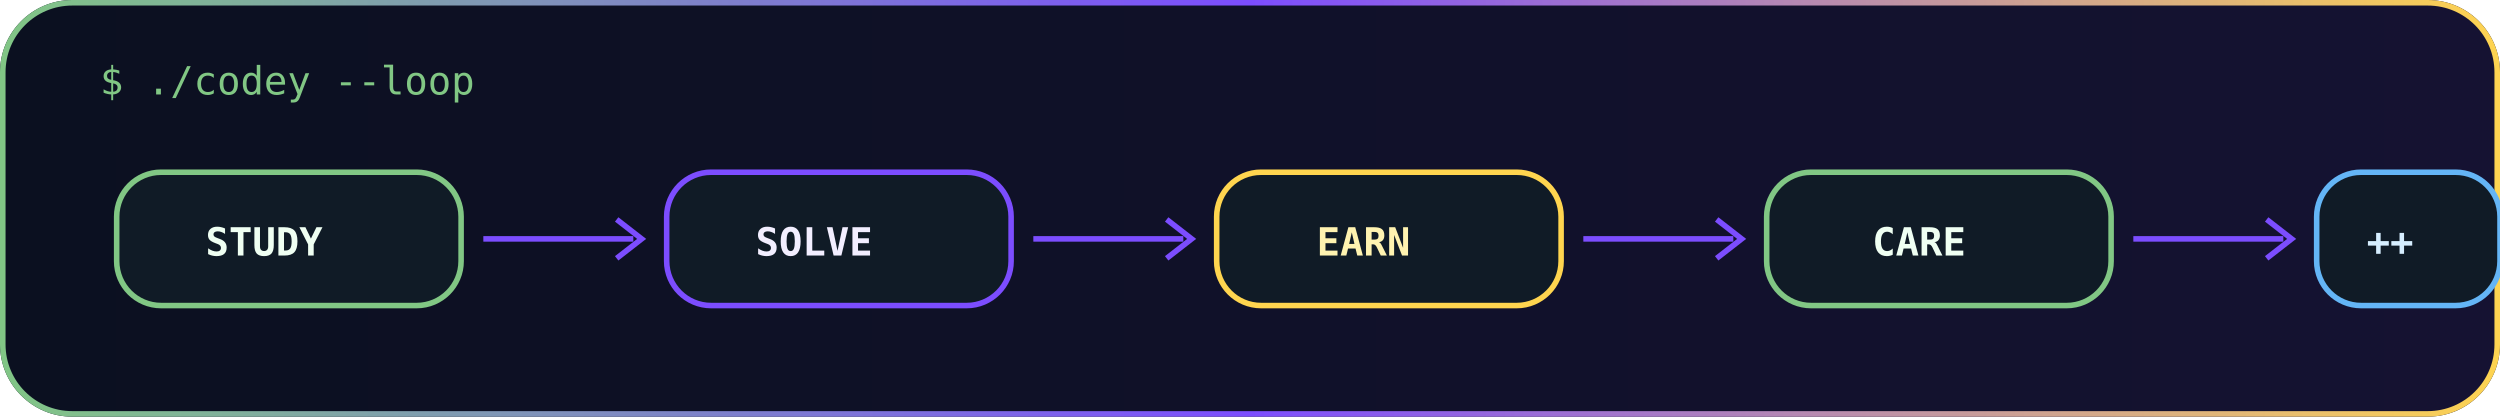
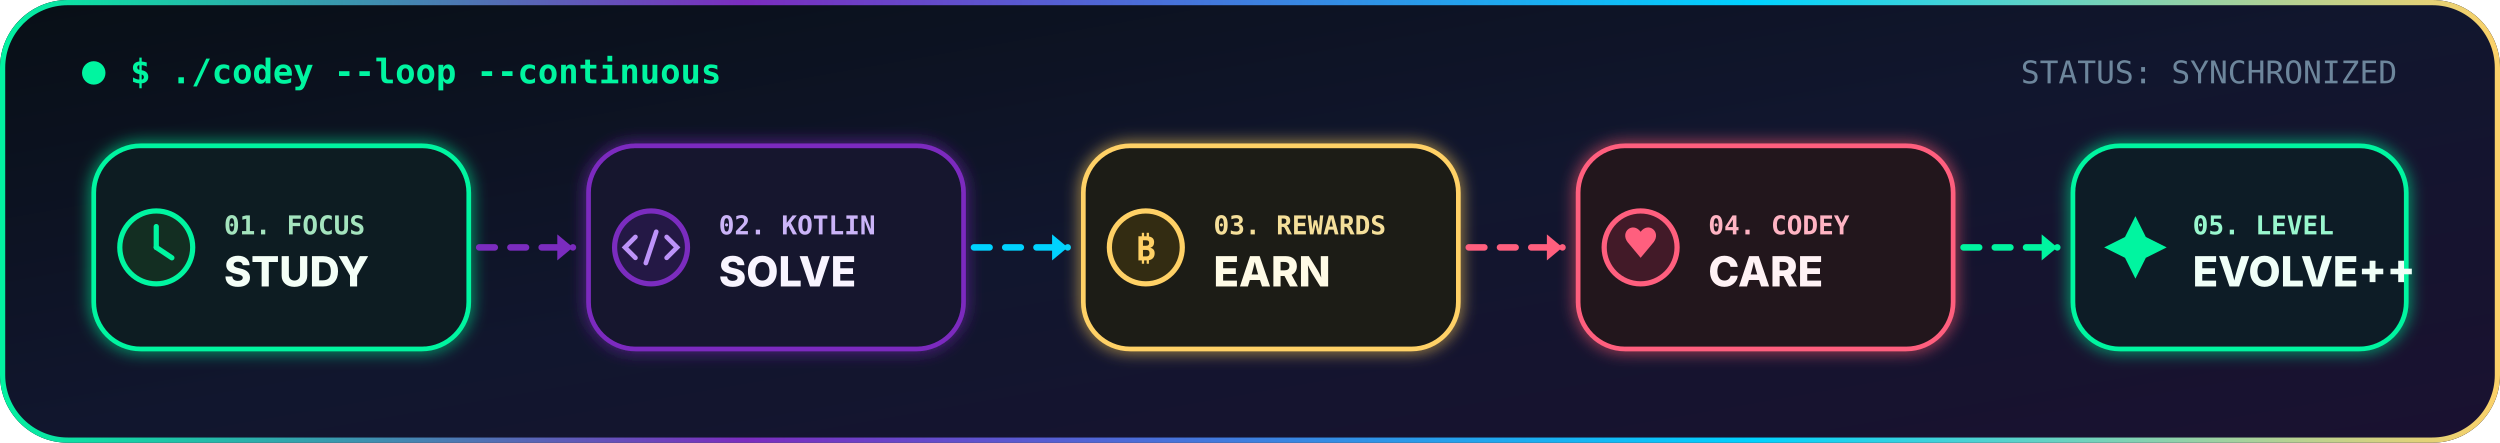
- <svg xmlns="http://www.w3.org/2000/svg" width="900" height="150" viewBox="0 0 900 150" role="img" aria-labelledby="title desc">
+ <svg xmlns="http://www.w3.org/2000/svg" width="960" height="170" viewBox="0 0 960 170" role="img" aria-labelledby="title desc">
  <defs>
-     <linearGradient id="bg" x1="0" x2="1">
-       <stop stop-color="#0B1020" />
-       <stop offset="1" stop-color="#151232" />
+     <linearGradient id="bgGrad" x1="0" y1="0" x2="1" y2="1">
+       <stop offset="0%" stop-color="#080f16" />
+       <stop offset="50%" stop-color="#11162e" />
+       <stop offset="100%" stop-color="#1a1130" />
    </linearGradient>
-     <linearGradient id="edge" x1="0" x2="1">
-       <stop stop-color="#81C784" />
-       <stop offset=".5" stop-color="#7C4DFF" />
-       <stop offset="1" stop-color="#FFD54F" />
+     <linearGradient id="edgeGrad" x1="0" y1="0" x2="1" y2="0">
+       <stop offset="0%" stop-color="#00f5a0" />
+       <stop offset="30%" stop-color="#7b2cbf" />
+       <stop offset="70%" stop-color="#00d2ff" />
+       <stop offset="100%" stop-color="#ffd166" />
    </linearGradient>
-     <style>text{font-family:Consolas,Menlo,monospace}</style>
+     <filter id="softGlow" x="-20%" y="-20%" width="140%" height="140%">
+       <feGaussianBlur stdDeviation="3" result="blur" />
+       <feMerge>
+         <feMergeNode in="blur" />
+         <feMergeNode in="SourceGraphic" />
+       </feMerge>
+     </filter>
+     <style>
+       @keyframes arrowPulse {
+         0% { stroke-dashoffset: 40; opacity: 0.4; }
+         50% { stroke-dashoffset: 0; opacity: 1; }
+         100% { stroke-dashoffset: -40; opacity: 0.4; }
+       }
+       @keyframes heartBeat {
+         0%, 100% { transform: scale(1); }
+         25% { transform: scale(1.18); }
+         40% { transform: scale(1.05); }
+         60% { transform: scale(1.22); }
+       }
+       @keyframes starRotate {
+         0% { transform: rotate(0deg); }
+         100% { transform: rotate(360deg); }
+       }
+       @keyframes floatStep {
+         0%, 100% { transform: translateY(0); }
+         50% { transform: translateY(-4px); }
+       }
+ 
+       .flow-arrow { stroke-dasharray: 6 6; animation: arrowPulse 2s linear infinite; }
+       .heart-anim { transform-origin: 24px 39px; animation: heartBeat 1.8s ease-in-out infinite; }
+       .star-anim { transform-origin: 24px 39px; animation: starRotate 8s linear infinite; }
+       .step-1 { animation: floatStep 4s ease-in-out infinite 0s; }
+       .step-2 { animation: floatStep 4s ease-in-out infinite 0.6s; }
+       .step-3 { animation: floatStep 4s ease-in-out infinite 1.2s; }
+       .step-4 { animation: floatStep 4s ease-in-out infinite 1.8s; }
+       .step-5 { animation: floatStep 4s ease-in-out infinite 2.4s; }
+     </style>
  </defs>
-   <rect width="900" height="150" rx="26" fill="url(#bg)" />
-   <rect x="1" y="1" width="898" height="148" rx="25" fill="none" stroke="url(#edge)" stroke-width="2" />
-   <text x="36" y="34" fill="#81C784" font-size="14">$ ./codey --loop</text>
-   <g transform="translate(42 62)" fill="none" stroke-width="2">
-     <g>
-       <rect width="124" height="48" rx="16" fill="#101B26" stroke="#81C784" />
-       <text x="32" y="30" fill="#EFFFF2" font-size="14" font-weight="700">STUDY</text>
+   <rect width="960" height="170" rx="26" fill="url(#bgGrad)" />
+   <rect x="1" y="1" width="958" height="168" rx="25" fill="none" stroke="url(#edgeGrad)" stroke-width="2" />
+   <g transform="translate(36, 28)">
+     <circle cx="0" cy="0" r="4.5" fill="#00f5a0" />
+     <text x="14" y="4" fill="#00f5a0" font-family="JetBrains Mono, monospace" font-size="13" font-weight="700">$ ./codey --loop --continuous</text>
+     <text x="740" y="4" fill="#6d869c" font-family="JetBrains Mono, monospace" font-size="12">STATUS: SYNCHRONIZED</text>
+   </g>
+   <g transform="translate(36, 56)">
+     <g transform="translate(0, 0)">
+       <g class="step-1">
+         <rect width="144" height="78" rx="18" fill="#0e1a24" stroke="#00f5a0" stroke-width="1.8" filter="url(#softGlow)" />
+         <g transform="translate(24, 39)">
+           <circle cx="0" cy="0" r="14" fill="#132e22" stroke="#00f5a0" stroke-width="2" />
+           <line x1="0" y1="0" x2="0" y2="-8" stroke="#00f5a0" stroke-width="2" stroke-linecap="round" />
+           <line x1="0" y1="0" x2="6" y2="4" stroke="#00f5a0" stroke-width="2" stroke-linecap="round" />
+         </g>
+         <text x="50" y="34" fill="#a4e4be" font-family="JetBrains Mono, monospace" font-size="10" font-weight="700">01. FOCUS</text>
+         <text x="50" y="54" fill="#f4fff7" font-family="Inter, sans-serif" font-size="16" font-weight="800">STUDY</text>
+       </g>
    </g>
-     <path d="M132 24h54" stroke="#7C4DFF" />
-     <path d="m180 17 9 7-9 7" stroke="#7C4DFF" />
-     <g transform="translate(198)">
-       <rect width="124" height="48" rx="16" fill="#101B26" stroke="#7C4DFF" />
-       <text x="32" y="30" fill="#F2EEFF" font-size="14" font-weight="700">SOLVE</text>
+     <g transform="translate(148, 39)">
+       <line class="flow-arrow" x1="0" y1="0" x2="36" y2="0" stroke="#7b2cbf" stroke-width="2.5" stroke-linecap="round" />
+       <polygon points="36,0 30,-5 30,5" fill="#7b2cbf" />
    </g>
-     <path d="M330 24h54" stroke="#7C4DFF" />
-     <path d="m378 17 9 7-9 7" stroke="#7C4DFF" />
-     <g transform="translate(396)">
-       <rect width="124" height="48" rx="16" fill="#101B26" stroke="#FFD54F" />
-       <text x="36" y="30" fill="#FFF3B0" font-size="14" font-weight="700">EARN</text>
+     <g transform="translate(190, 0)">
+       <g class="step-2">
+         <rect width="144" height="78" rx="18" fill="#15132d" stroke="#7b2cbf" stroke-width="1.8" filter="url(#softGlow)" />
+         <g transform="translate(24, 39)">
+           <circle cx="0" cy="0" r="14" fill="#241845" stroke="#7b2cbf" stroke-width="2" />
+           <path d="M-6-4 L-10 0 L-6 4 M6-4 L10 0 L6 4 M2-6 L-2 6" fill="none" stroke="#bd93f9" stroke-width="1.8" stroke-linecap="round" />
+         </g>
+         <text x="50" y="34" fill="#cbb4f8" font-family="JetBrains Mono, monospace" font-size="10" font-weight="700">02. KOTLIN</text>
+         <text x="50" y="54" fill="#f8f4ff" font-family="Inter, sans-serif" font-size="16" font-weight="800">SOLVE</text>
+       </g>
    </g>
-     <path d="M528 24h54" stroke="#7C4DFF" />
-     <path d="m576 17 9 7-9 7" stroke="#7C4DFF" />
-     <g transform="translate(594)">
-       <rect width="124" height="48" rx="16" fill="#101B26" stroke="#81C784" />
-       <text x="38" y="30" fill="#EFFFF2" font-size="14" font-weight="700">CARE</text>
+     <g transform="translate(338, 39)">
+       <line class="flow-arrow" x1="0" y1="0" x2="36" y2="0" stroke="#00d2ff" stroke-width="2.5" stroke-linecap="round" />
+       <polygon points="36,0 30,-5 30,5" fill="#00d2ff" />
    </g>
-     <path d="M726 24h54" stroke="#7C4DFF" />
-     <path d="m774 17 9 7-9 7" stroke="#7C4DFF" />
-     <g transform="translate(792)">
-       <rect width="66" height="48" rx="16" fill="#101B26" stroke="#64B5F6" />
-       <text x="18" y="30" fill="#D6EEFF" font-size="14" font-weight="700">++</text>
+     <g transform="translate(380, 0)">
+       <g class="step-3">
+         <rect width="144" height="78" rx="18" fill="#1b1c18" stroke="#ffd166" stroke-width="1.8" filter="url(#softGlow)" />
+         <g transform="translate(24, 39)">
+           <circle cx="0" cy="0" r="14" fill="#332c12" stroke="#ffd166" stroke-width="2" />
+           <text x="0" y="5" text-anchor="middle" fill="#ffd166" font-family="JetBrains Mono, monospace" font-size="13" font-weight="900">₿</text>
+         </g>
+         <text x="50" y="34" fill="#f5df9a" font-family="JetBrains Mono, monospace" font-size="10" font-weight="700">03. REWARDS</text>
+         <text x="50" y="54" fill="#fffbe6" font-family="Inter, sans-serif" font-size="16" font-weight="800">EARN</text>
+       </g>
+     </g>
+     <g transform="translate(528, 39)">
+       <line class="flow-arrow" x1="0" y1="0" x2="36" y2="0" stroke="#ff5f7e" stroke-width="2.5" stroke-linecap="round" />
+       <polygon points="36,0 30,-5 30,5" fill="#ff5f7e" />
+     </g>
+     <g transform="translate(570, 0)">
+       <g class="step-4">
+         <rect width="144" height="78" rx="18" fill="#24131b" stroke="#ff5f7e" stroke-width="1.8" filter="url(#softGlow)" />
+         <g class="heart-anim">
+           <circle cx="24" cy="39" r="14" fill="#421a28" stroke="#ff5f7e" stroke-width="2" />
+           <path d="M24 43 L19 37 C16 33 21 29 24 33 C27 29 32 33 29 37 Z" fill="#ff5f7e" />
+         </g>
+         <text x="50" y="34" fill="#ffb4c3" font-family="JetBrains Mono, monospace" font-size="10" font-weight="700">04. CODEY</text>
+         <text x="50" y="54" fill="#fff2f5" font-family="Inter, sans-serif" font-size="16" font-weight="800">CARE</text>
+       </g>
+     </g>
+     <g transform="translate(718, 39)">
+       <line class="flow-arrow" x1="0" y1="0" x2="36" y2="0" stroke="#00f5a0" stroke-width="2.5" stroke-linecap="round" />
+       <polygon points="36,0 30,-5 30,5" fill="#00f5a0" />
+     </g>
+     <g transform="translate(760, 0)">
+       <g class="step-5">
+         <rect width="128" height="78" rx="18" fill="#0c1e28" stroke="#00f5a0" stroke-width="1.8" filter="url(#softGlow)" />
+         <g class="star-anim">
+           <polygon points="24,27 28,35 36,39 28,43 24,51 20,43 12,39 20,35" fill="#00f5a0" />
+         </g>
+         <text x="46" y="34" fill="#99f7ce" font-family="JetBrains Mono, monospace" font-size="10" font-weight="700">05. LEVEL</text>
+         <text x="46" y="54" fill="#f0fff8" font-family="Inter, sans-serif" font-size="16" font-weight="800">EVOLVE++</text>
+       </g>
    </g>
  </g>
</svg>
